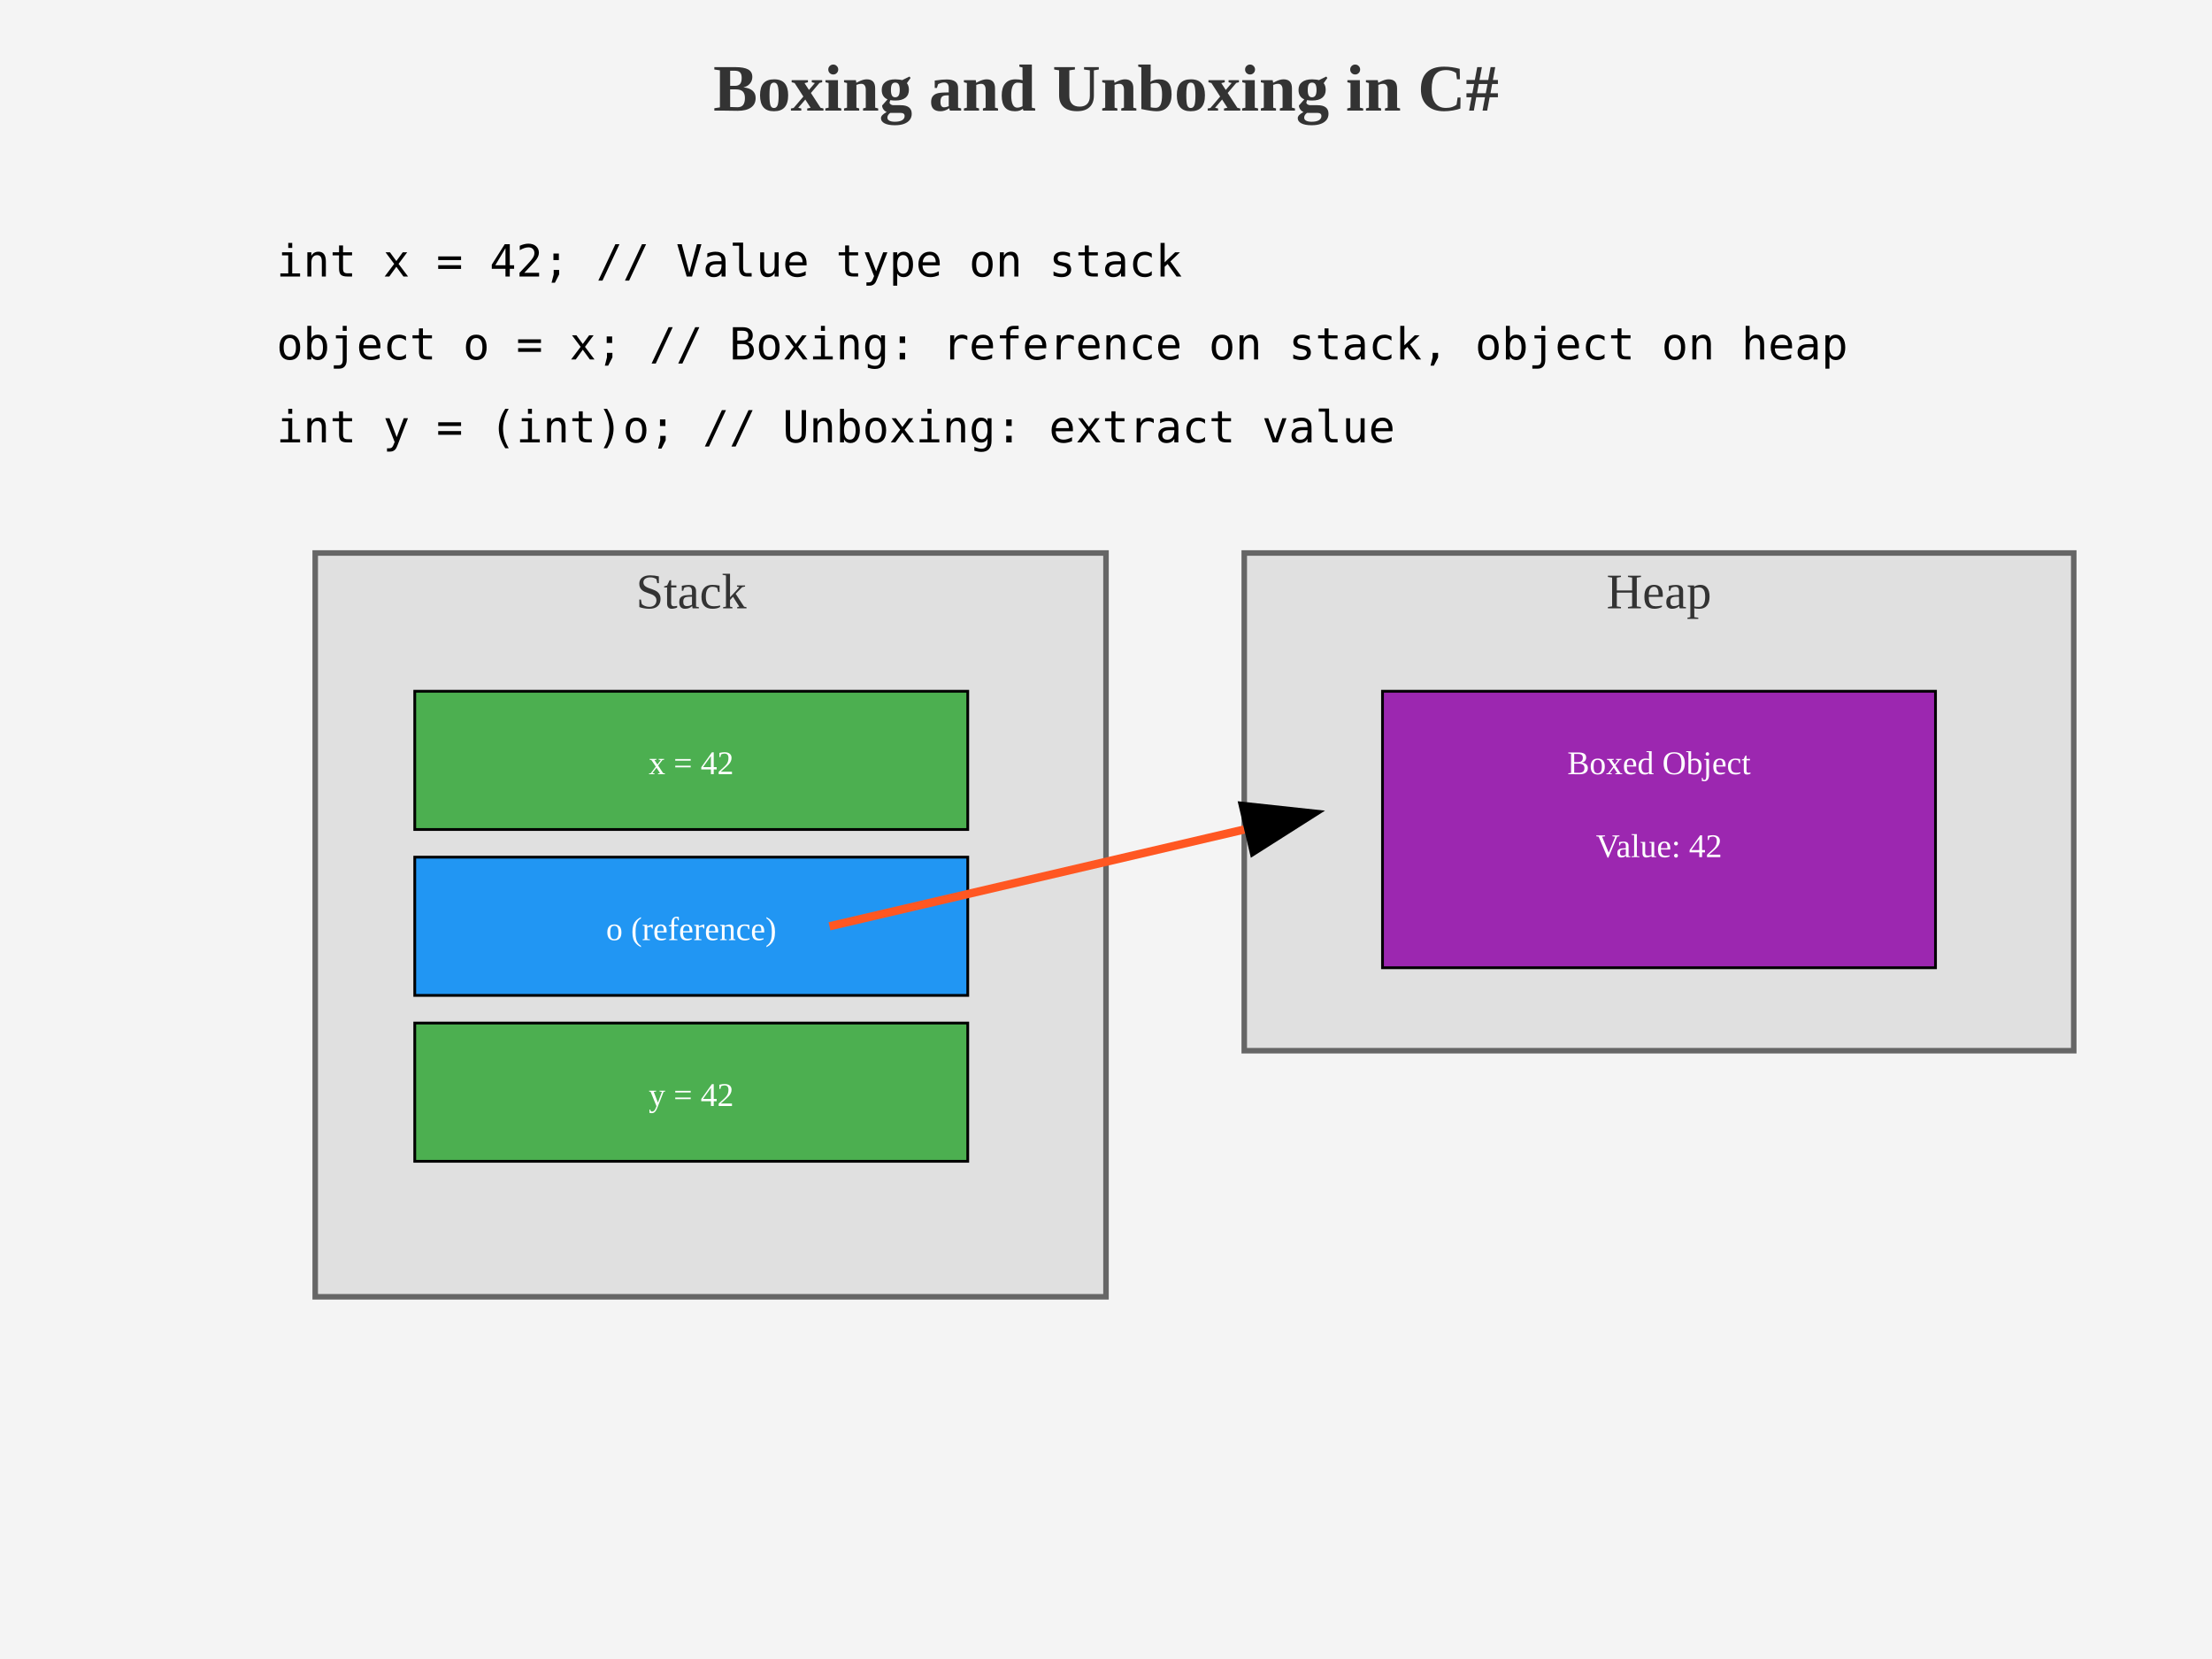
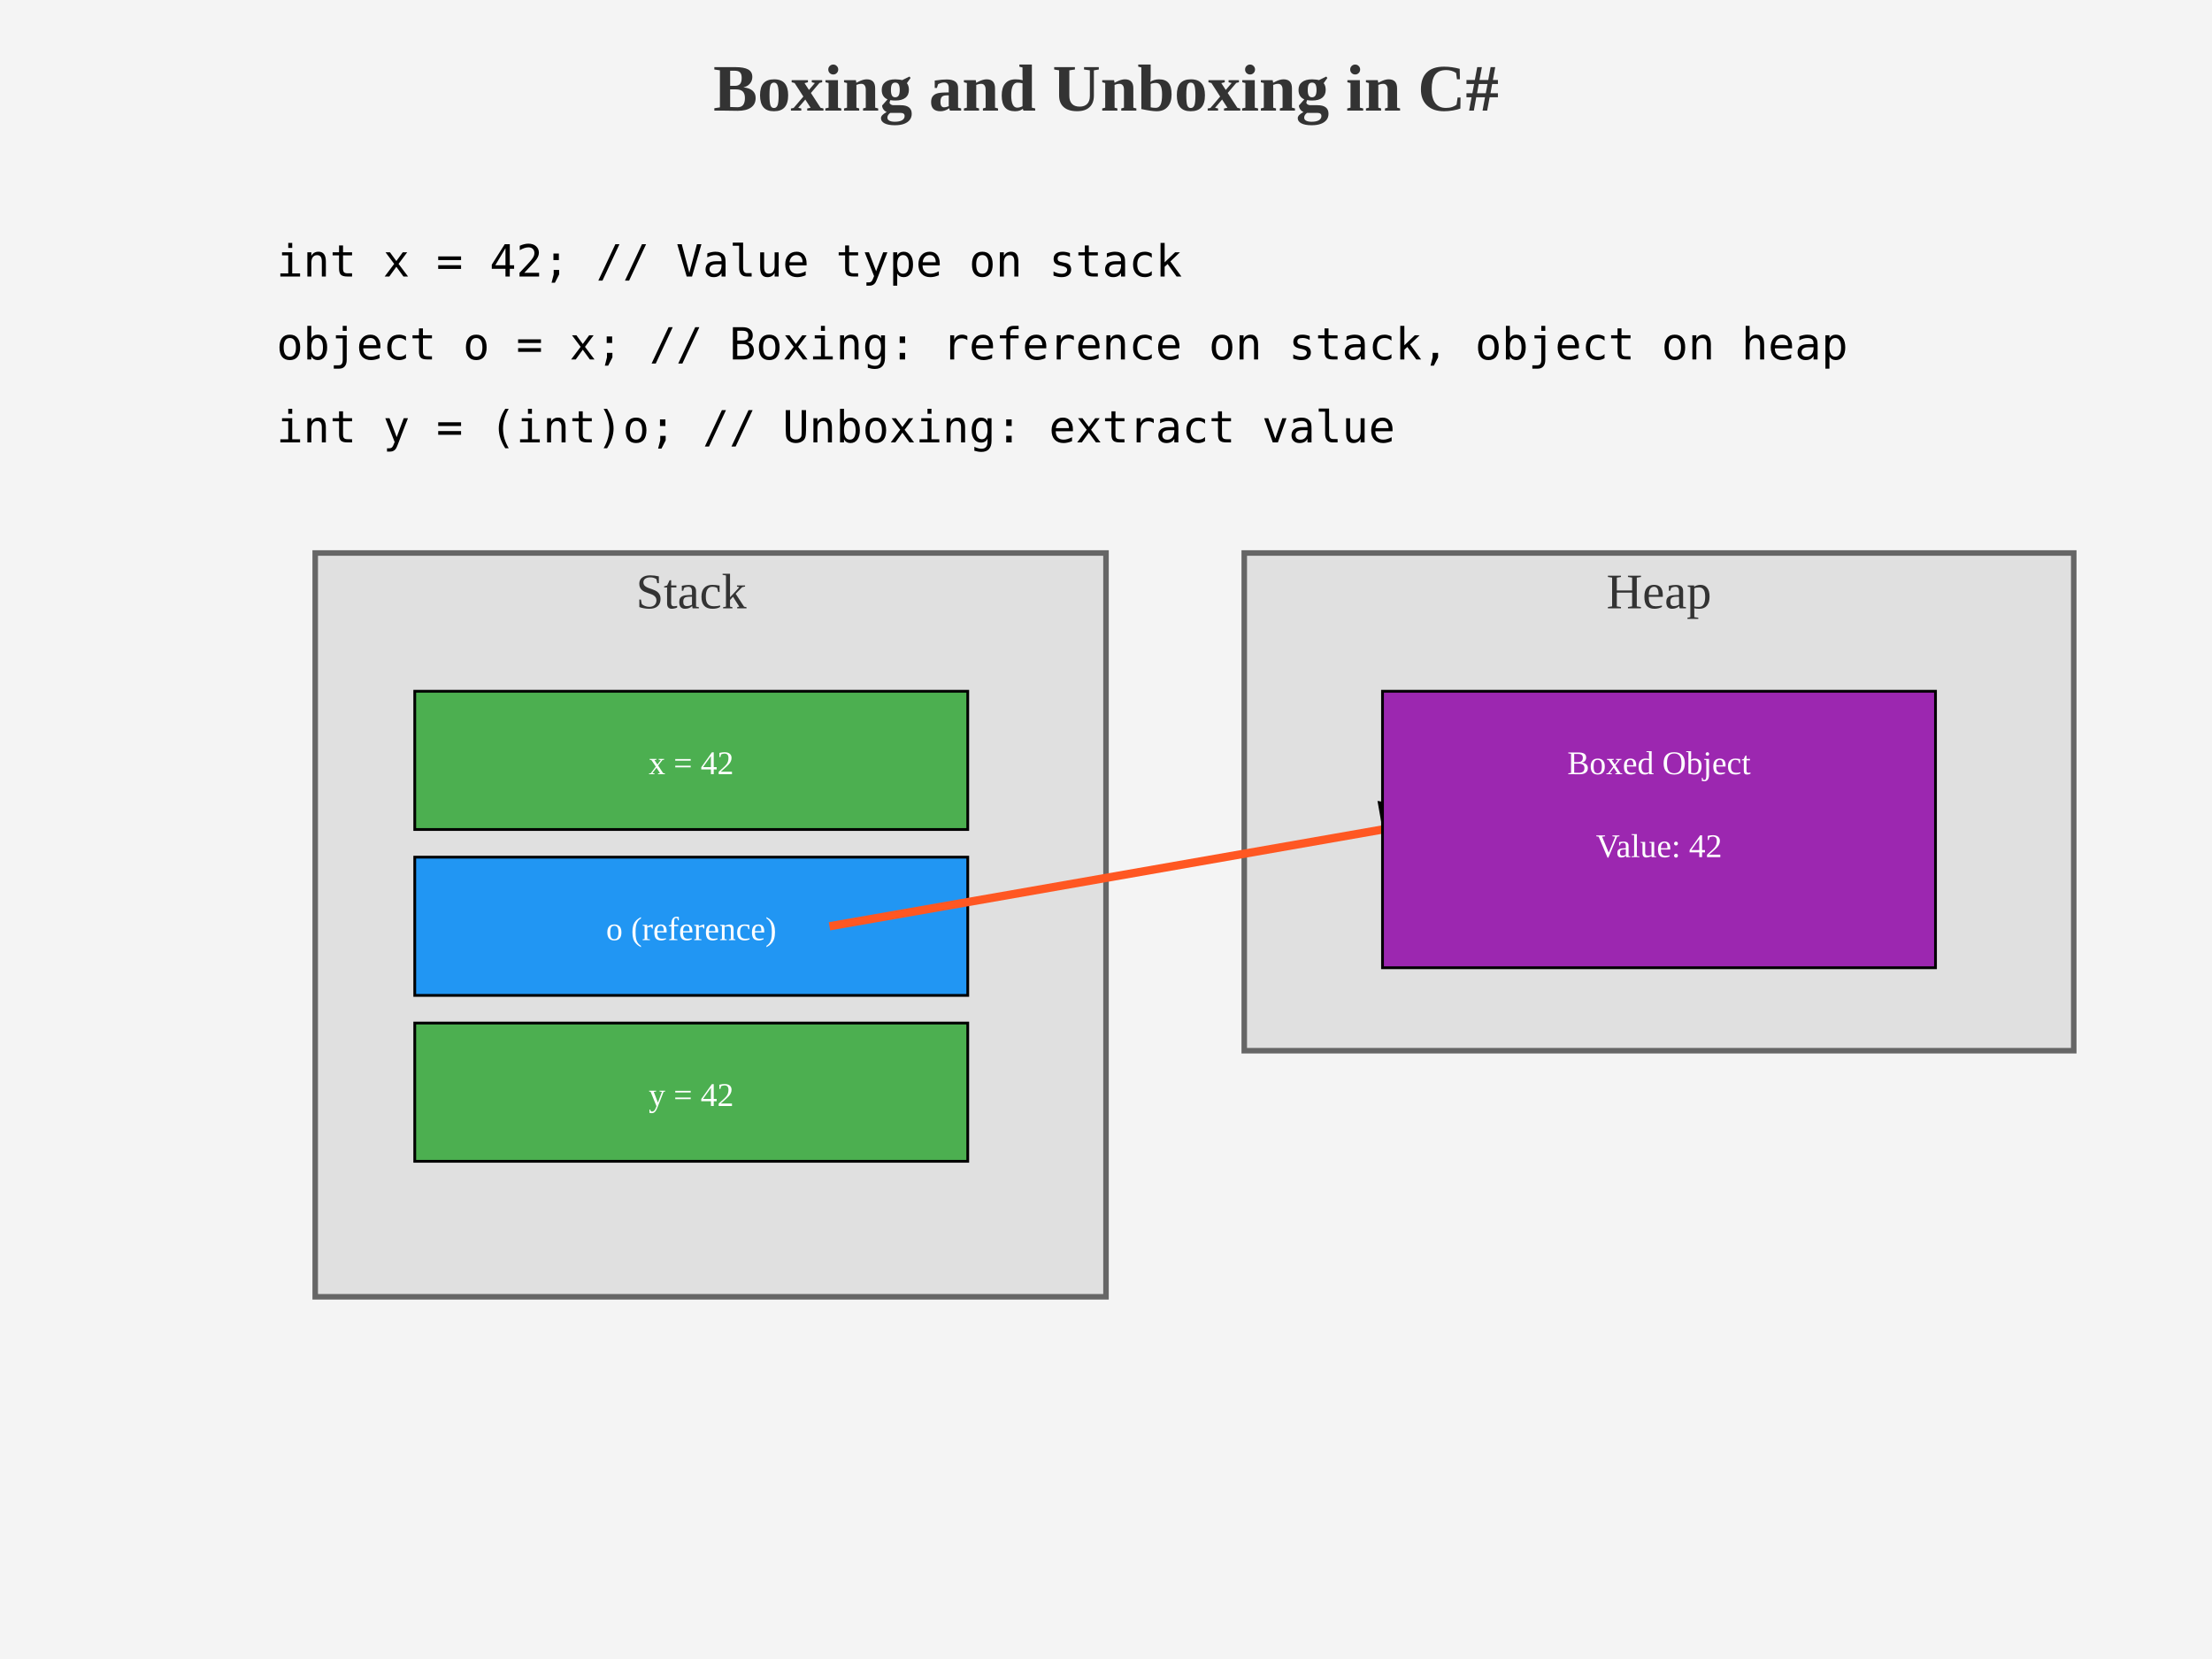
<svg xmlns="http://www.w3.org/2000/svg" viewBox="0 0 800 600">
  <rect x="0" y="0" width="810" height="700" fill="#f4f4f4" />
  <text x="400" y="40" text-anchor="middle" font-size="24" font-weight="bold" fill="#333333">
    Boxing and Unboxing in C#
  </text>
  <text x="100" y="100" font-family="monospace" font-size="16">
    <tspan x="100" dy="0">int x = 42;        // Value type on stack</tspan>
    <tspan x="100" dy="30">object o = x;     // Boxing: reference on stack, object on heap</tspan>
    <tspan x="100" dy="30">int y = (int)o;   // Unboxing: extract value</tspan>
  </text>
  <rect x="114" y="200" width="286" height="269" fill="#e0e0e0" stroke="#666666" stroke-width="2" />
  <text x="250" y="220" text-anchor="middle" font-size="18" fill="#333333">Stack</text>
  <rect x="450" y="200" width="300" height="180" fill="#e0e0e0" stroke="#666666" stroke-width="2" />
  <text x="600" y="220" text-anchor="middle" font-size="18" fill="#333333">Heap</text>
  <rect x="150" y="250" width="200" height="50" fill="#4caf50" stroke="#000000">
    </rect>
  <text x="250" y="280" text-anchor="middle" fill="white">x = 42</text>
  <rect x="150" y="310" width="200" height="50" fill="#2196f3" stroke="#000000">
    </rect>
  <text x="250" y="340" text-anchor="middle" fill="white">o (reference)</text>
  <rect x="150" y="370" width="200" height="50" fill="#4caf50" stroke="#000000">
    </rect>
  <text x="250" y="400" text-anchor="middle" fill="white">y = 42</text>
-   <path d="M 300 335 L 450 300" fill="none" stroke="#ff5722" stroke-width="3" marker-end="url(#arrowhead)" />
+   <path d="M 300 335 L 500 300" fill="none" stroke="#ff5722" stroke-width="3" marker-end="url(#arrowhead)" />
  <rect x="500" y="250" width="200" height="100" fill="#9c27b0" stroke="#000000" />
  <text x="600" y="280" text-anchor="middle" fill="white">Boxed Object</text>
  <text x="600" y="310" text-anchor="middle" fill="white">Value: 42</text>
  <defs>
    <marker id="arrowhead" markerWidth="10" markerHeight="7" refX="0" refY="3.5" orient="auto">
      <polygon points="0,0 10,3.5 0,7" fill="#000000" />
    </marker>
  </defs>
</svg>
